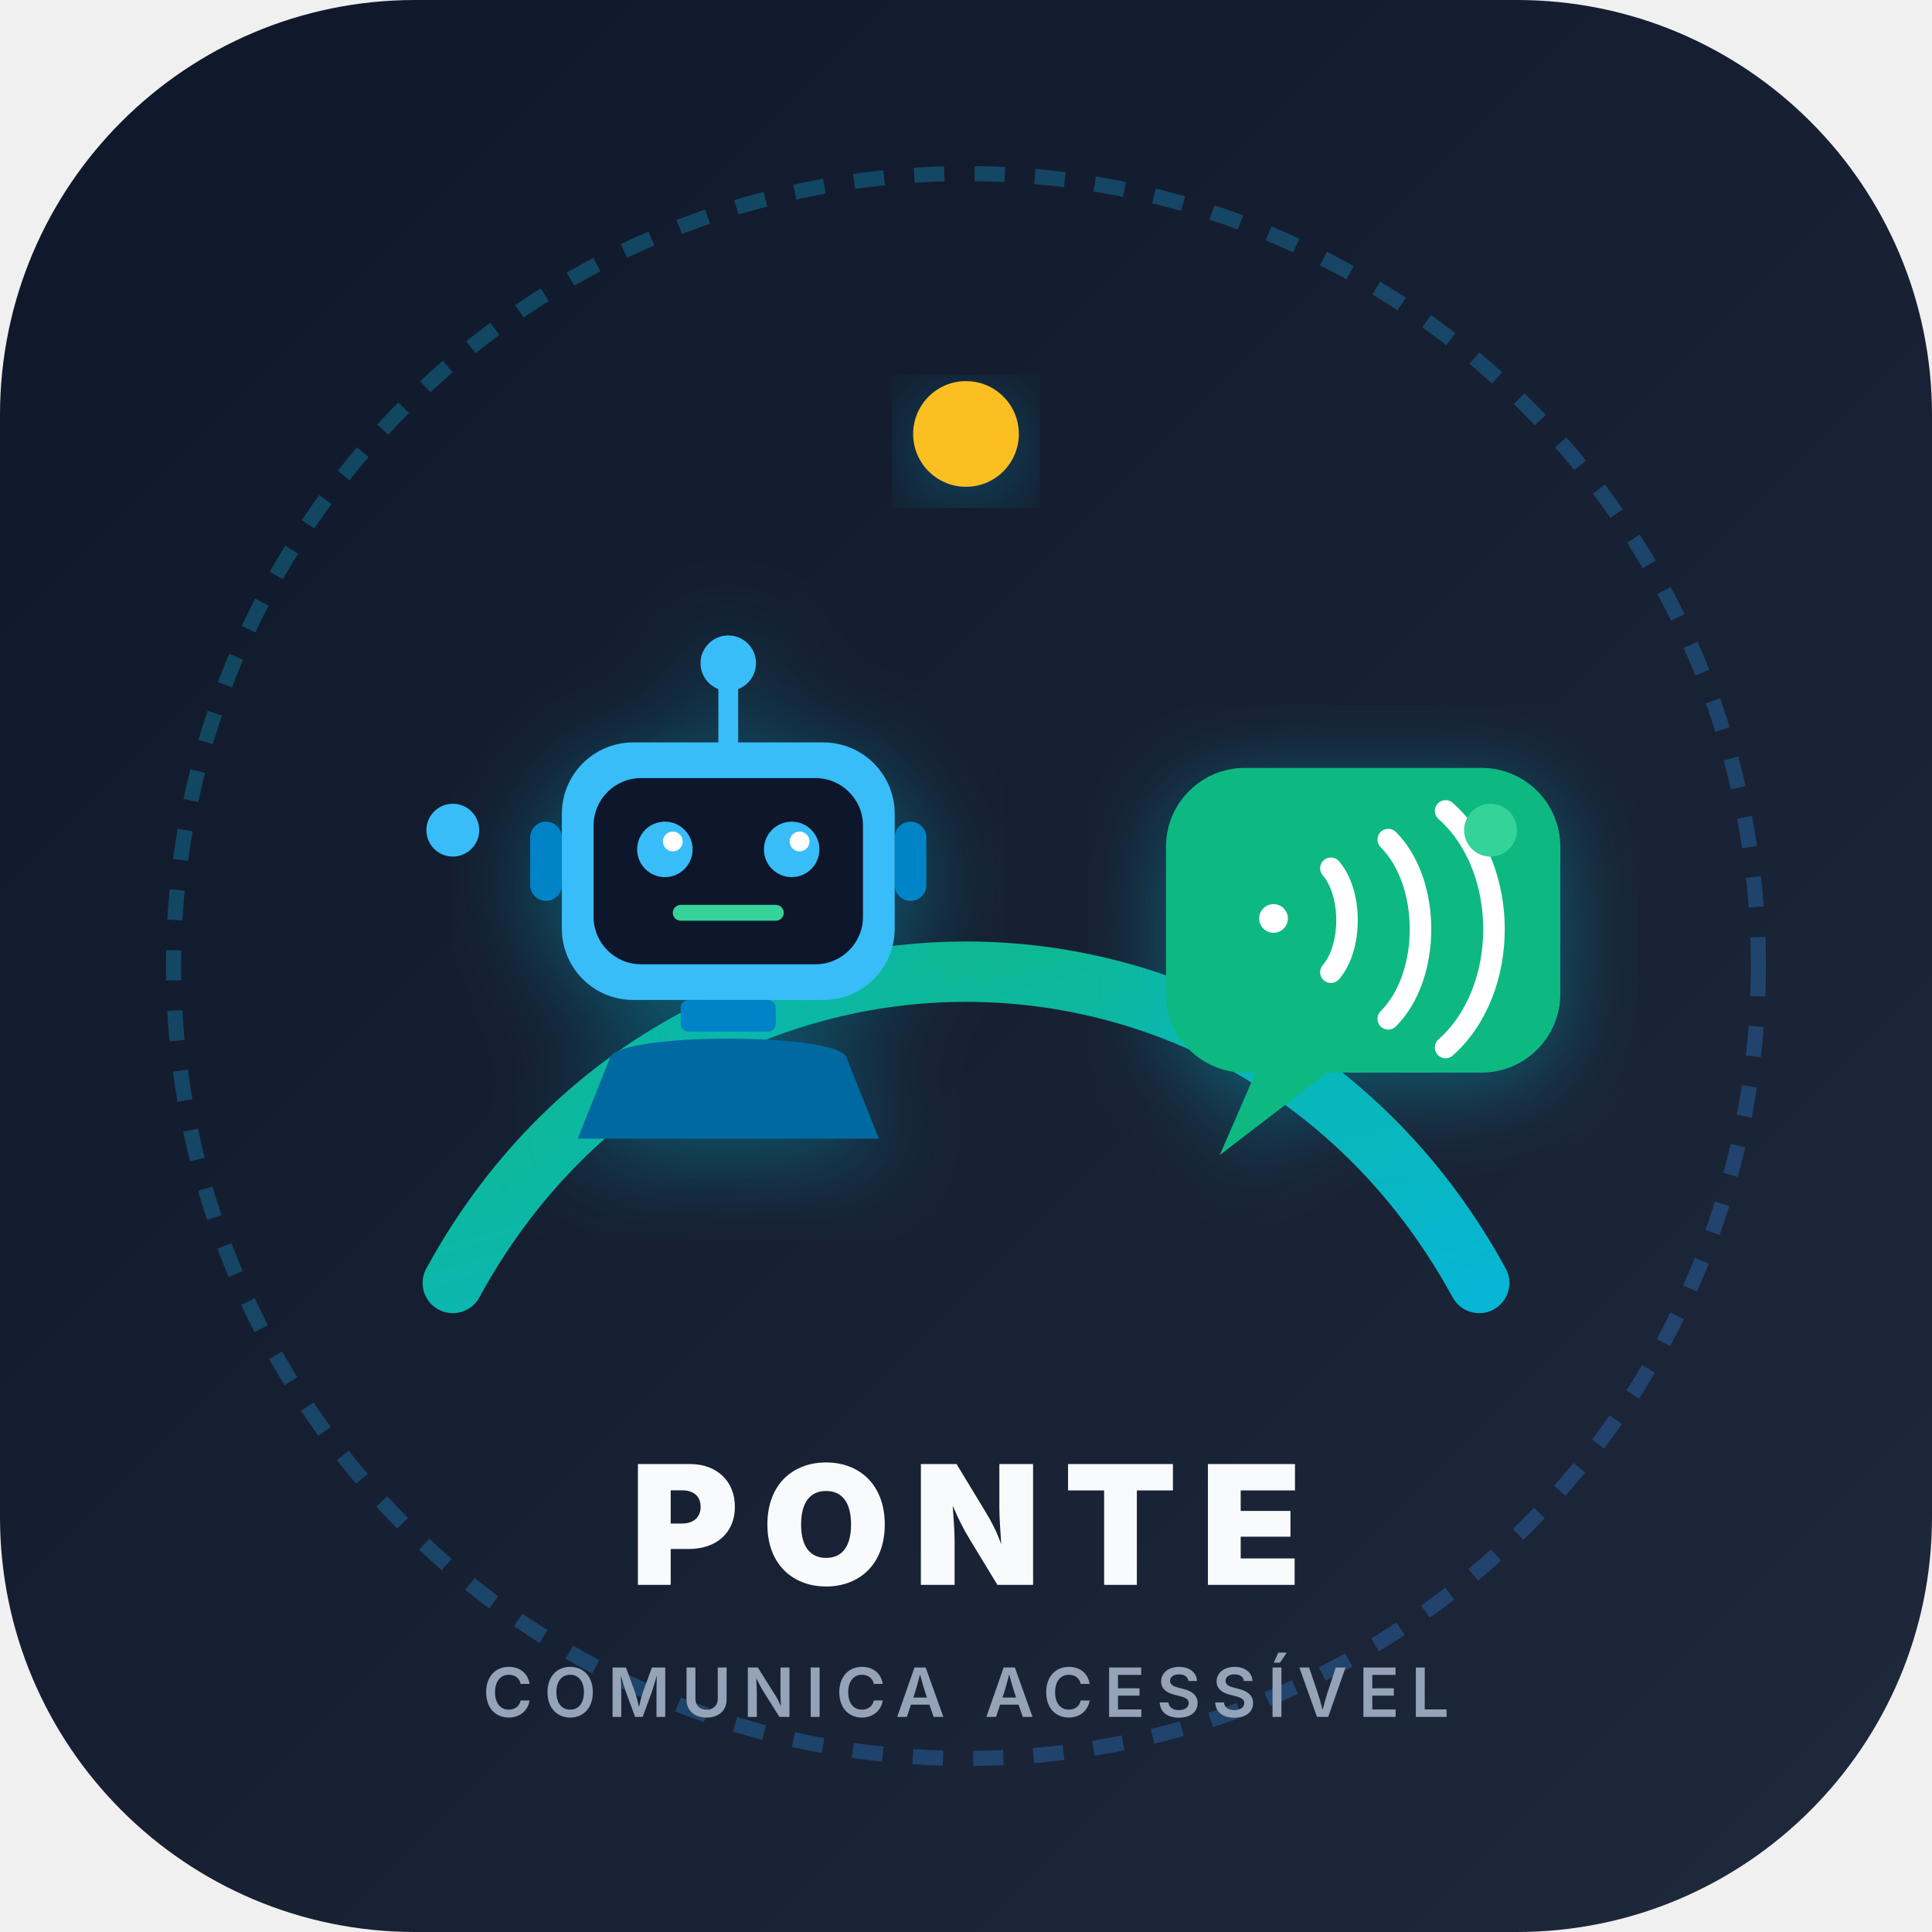
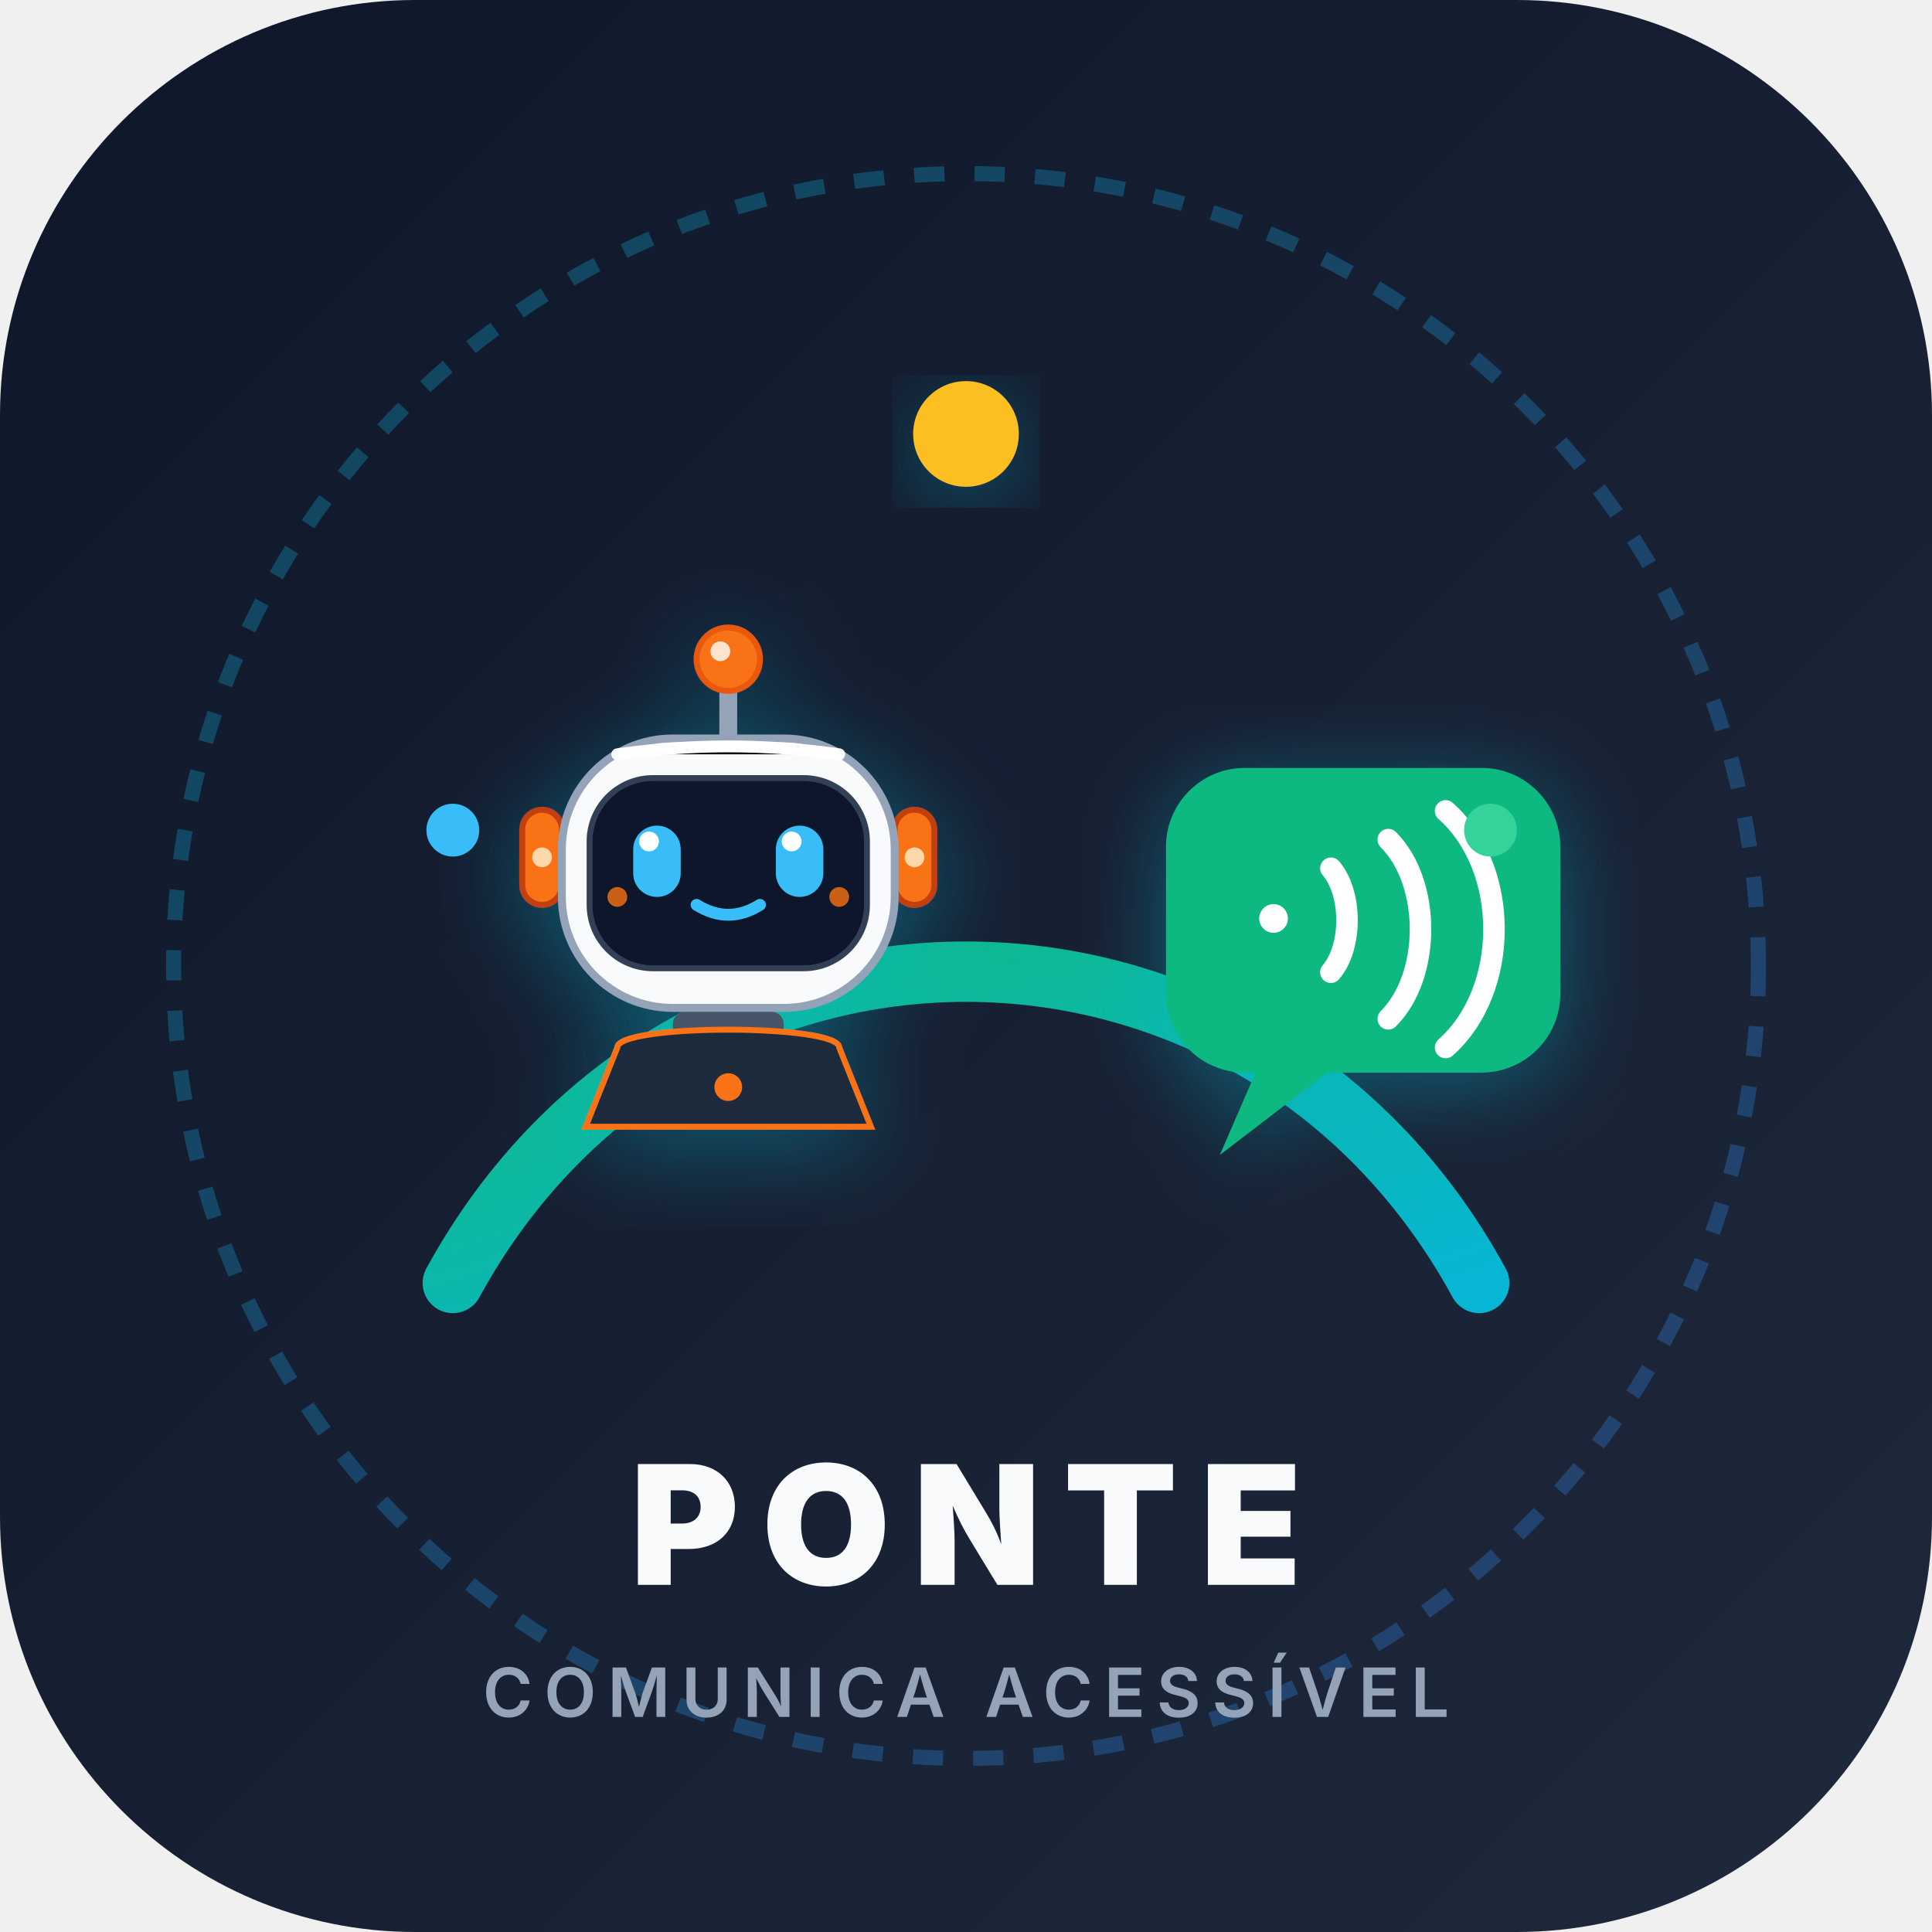
<svg xmlns="http://www.w3.org/2000/svg" viewBox="0 0 512 512" width="512" height="512">
  <defs>
    <linearGradient id="bg" x1="0%" y1="0%" x2="100%" y2="100%">
      <stop offset="0%" stop-color="#0f172a" />
      <stop offset="100%" stop-color="#1e293b" />
    </linearGradient>
    <linearGradient id="primaryGrad" x1="0%" y1="0%" x2="100%" y2="100%">
      <stop offset="0%" stop-color="#06b6d4" />
      <stop offset="100%" stop-color="#3b82f6" />
    </linearGradient>
    <linearGradient id="accentGrad" x1="0%" y1="0%" x2="100%" y2="100%">
      <stop offset="0%" stop-color="#10b981" />
      <stop offset="100%" stop-color="#06b6d4" />
    </linearGradient>
    <filter id="glow" x="-20%" y="-20%" width="140%" height="140%">
      <feDropShadow dx="0" dy="4" stdDeviation="12" flood-color="#06b6d4" flood-opacity="0.4" />
    </filter>
  </defs>
  <rect width="512" height="512" rx="110" fill="url(#bg)" />
  <circle cx="256" cy="256" r="210" fill="none" stroke="url(#primaryGrad)" stroke-width="4" stroke-opacity="0.3" stroke-dasharray="8 8" />
  <path d="M 120 340 C 180 230, 332 230, 392 340" fill="none" stroke="url(#accentGrad)" stroke-width="16" stroke-linecap="round" />
  <g transform="translate(130, 160) scale(1.05)" filter="url(#glow)">
-     <line x1="60" y1="20" x2="60" y2="35" stroke="#38bdf8" stroke-width="5" stroke-linecap="round" />
-     <circle cx="60" cy="15" r="7" fill="#38bdf8" />
-     <rect x="10" y="55" width="8" height="20" rx="4" fill="#0284c7" />
-     <rect x="102" y="55" width="8" height="20" rx="4" fill="#0284c7" />
-     <rect x="18" y="35" width="84" height="65" rx="18" fill="#38bdf8" />
-     <rect x="26" y="44" width="68" height="47" rx="12" fill="#0f172a" />
-     <circle cx="44" cy="62" r="7" fill="#38bdf8" />
-     <circle cx="76" cy="62" r="7" fill="#38bdf8" />
-     <circle cx="46" cy="60" r="2.5" fill="#ffffff" />
-     <circle cx="78" cy="60" r="2.5" fill="#ffffff" />
-     <line x1="48" y1="78" x2="72" y2="78" stroke="#34d399" stroke-width="4" stroke-linecap="round" />
-     <rect x="48" y="100" width="24" height="8" rx="2" fill="#0284c7" />
-     <path d="M 30 115 C 30 108, 90 108, 90 115 L 98 135 L 22 135 Z" fill="#0369a1" />
+     <line x1="60" y1="18" x2="60" y2="35" stroke="#94a3b8" stroke-width="4.5" stroke-linecap="round" />
+     <circle cx="60" cy="14" r="8" fill="#f97316" stroke="#ea580c" stroke-width="1.5" />
+     <circle cx="58" cy="12" r="2.5" fill="#ffffff" fill-opacity="0.8" />
+     <rect x="8" y="52" width="10" height="24" rx="5" fill="#f97316" stroke="#c2410c" stroke-width="1.5" />
+     <circle cx="13" cy="64" r="2.5" fill="#fed7aa" />
+     <rect x="102" y="52" width="10" height="24" rx="5" fill="#f97316" stroke="#c2410c" stroke-width="1.5" />
+     <circle cx="107" cy="64" r="2.5" fill="#fed7aa" />
+     <rect x="18" y="34" width="84" height="68" rx="28" fill="#f8fafc" stroke="#94a3b8" stroke-width="2" />
+     <path d="M 32 38 Q 60 34 88 38" stroke="#ffffff" stroke-width="3" stroke-linecap="round" />
+     <rect x="25" y="44" width="70" height="48" rx="16" fill="#0b1329" stroke="#334155" stroke-width="1.5" />
+     <rect x="36" y="56" width="12" height="18" rx="6" fill="#38bdf8" />
+     <circle cx="40" cy="60" r="2.5" fill="#ffffff" />
+     <rect x="72" y="56" width="12" height="18" rx="6" fill="#38bdf8" />
+     <circle cx="76" cy="60" r="2.5" fill="#ffffff" />
+     <circle cx="32" cy="74" r="2.5" fill="#f97316" fill-opacity="0.8" />
+     <circle cx="88" cy="74" r="2.5" fill="#f97316" fill-opacity="0.8" />
+     <path d="M 52 76 Q 60 81 68 76" stroke="#38bdf8" stroke-width="3" stroke-linecap="round" fill="none" />
+     <rect x="46" y="103" width="28" height="7" rx="3" fill="#475569" />
+     <path d="M 32 112 C 32 106, 88 106, 88 112 L 96 132 L 24 132 Z" fill="#1e293b" stroke="#f97316" stroke-width="1.5" />
+     <circle cx="60" cy="122" r="3.5" fill="#f97316" />
  </g>
  <g transform="translate(290, 175) scale(0.95)" filter="url(#glow)">
    <rect x="20" y="30" width="110" height="85" rx="22" fill="#10b981" />
    <path d="M 45 115 L 35 138 L 65 115 Z" fill="#10b981" />
    <line x1="50" y1="72" x2="50" y2="72" stroke="#ffffff" stroke-width="8" stroke-linecap="round" />
    <path d="M 66 58 C 72 65, 72 80, 66 87" fill="none" stroke="#ffffff" stroke-width="6" stroke-linecap="round" />
    <path d="M 82 50 C 94 62, 94 88, 82 100" fill="none" stroke="#ffffff" stroke-width="6" stroke-linecap="round" />
    <path d="M 98 42 C 116 58, 116 92, 98 108" fill="none" stroke="#ffffff" stroke-width="6" stroke-linecap="round" />
  </g>
  <circle cx="256" cy="115" r="14" fill="#fbbf24" filter="url(#glow)" />
  <circle cx="120" cy="220" r="7" fill="#38bdf8" />
  <circle cx="395" cy="220" r="7" fill="#34d399" />
  <text x="256" y="420" font-family="system-ui, -apple-system, sans-serif" font-size="44" font-weight="900" fill="#f8fafc" text-anchor="middle" letter-spacing="6">PONTE</text>
  <text x="256" y="455" font-family="system-ui, -apple-system, sans-serif" font-size="18" font-weight="600" fill="#94a3b8" text-anchor="middle" letter-spacing="3">COMUNICA ACESSÍVEL</text>
</svg>
